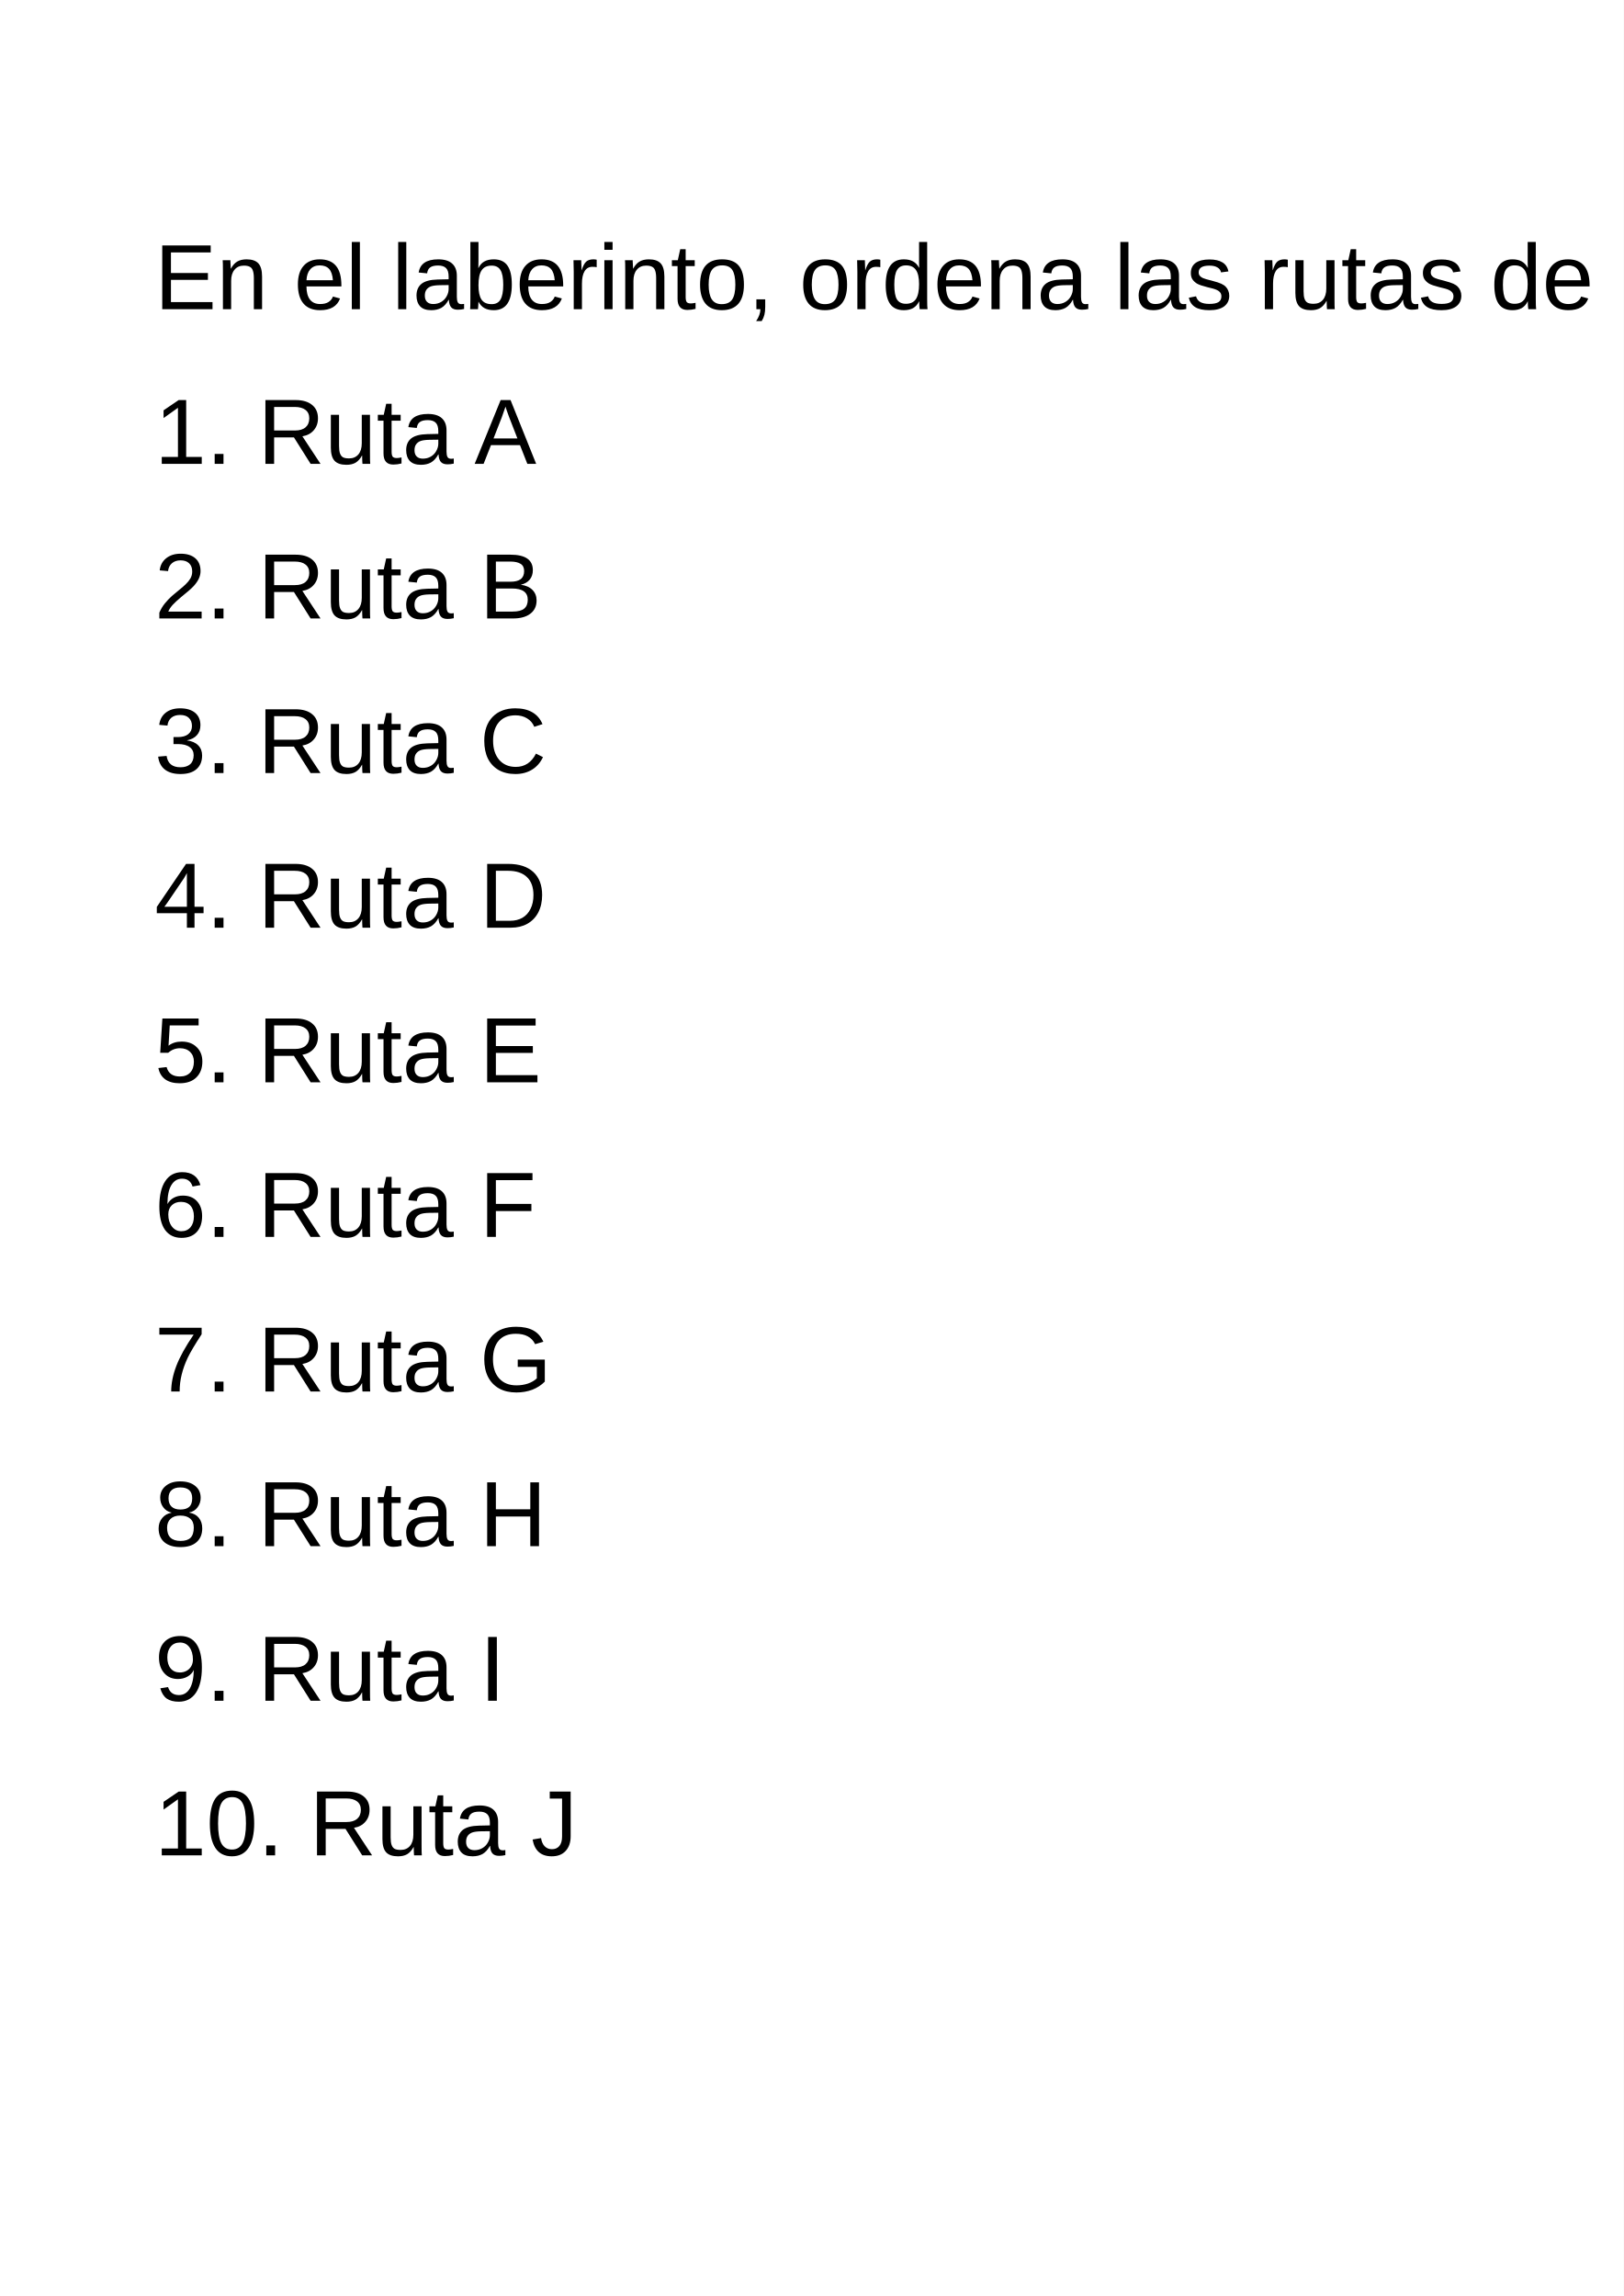
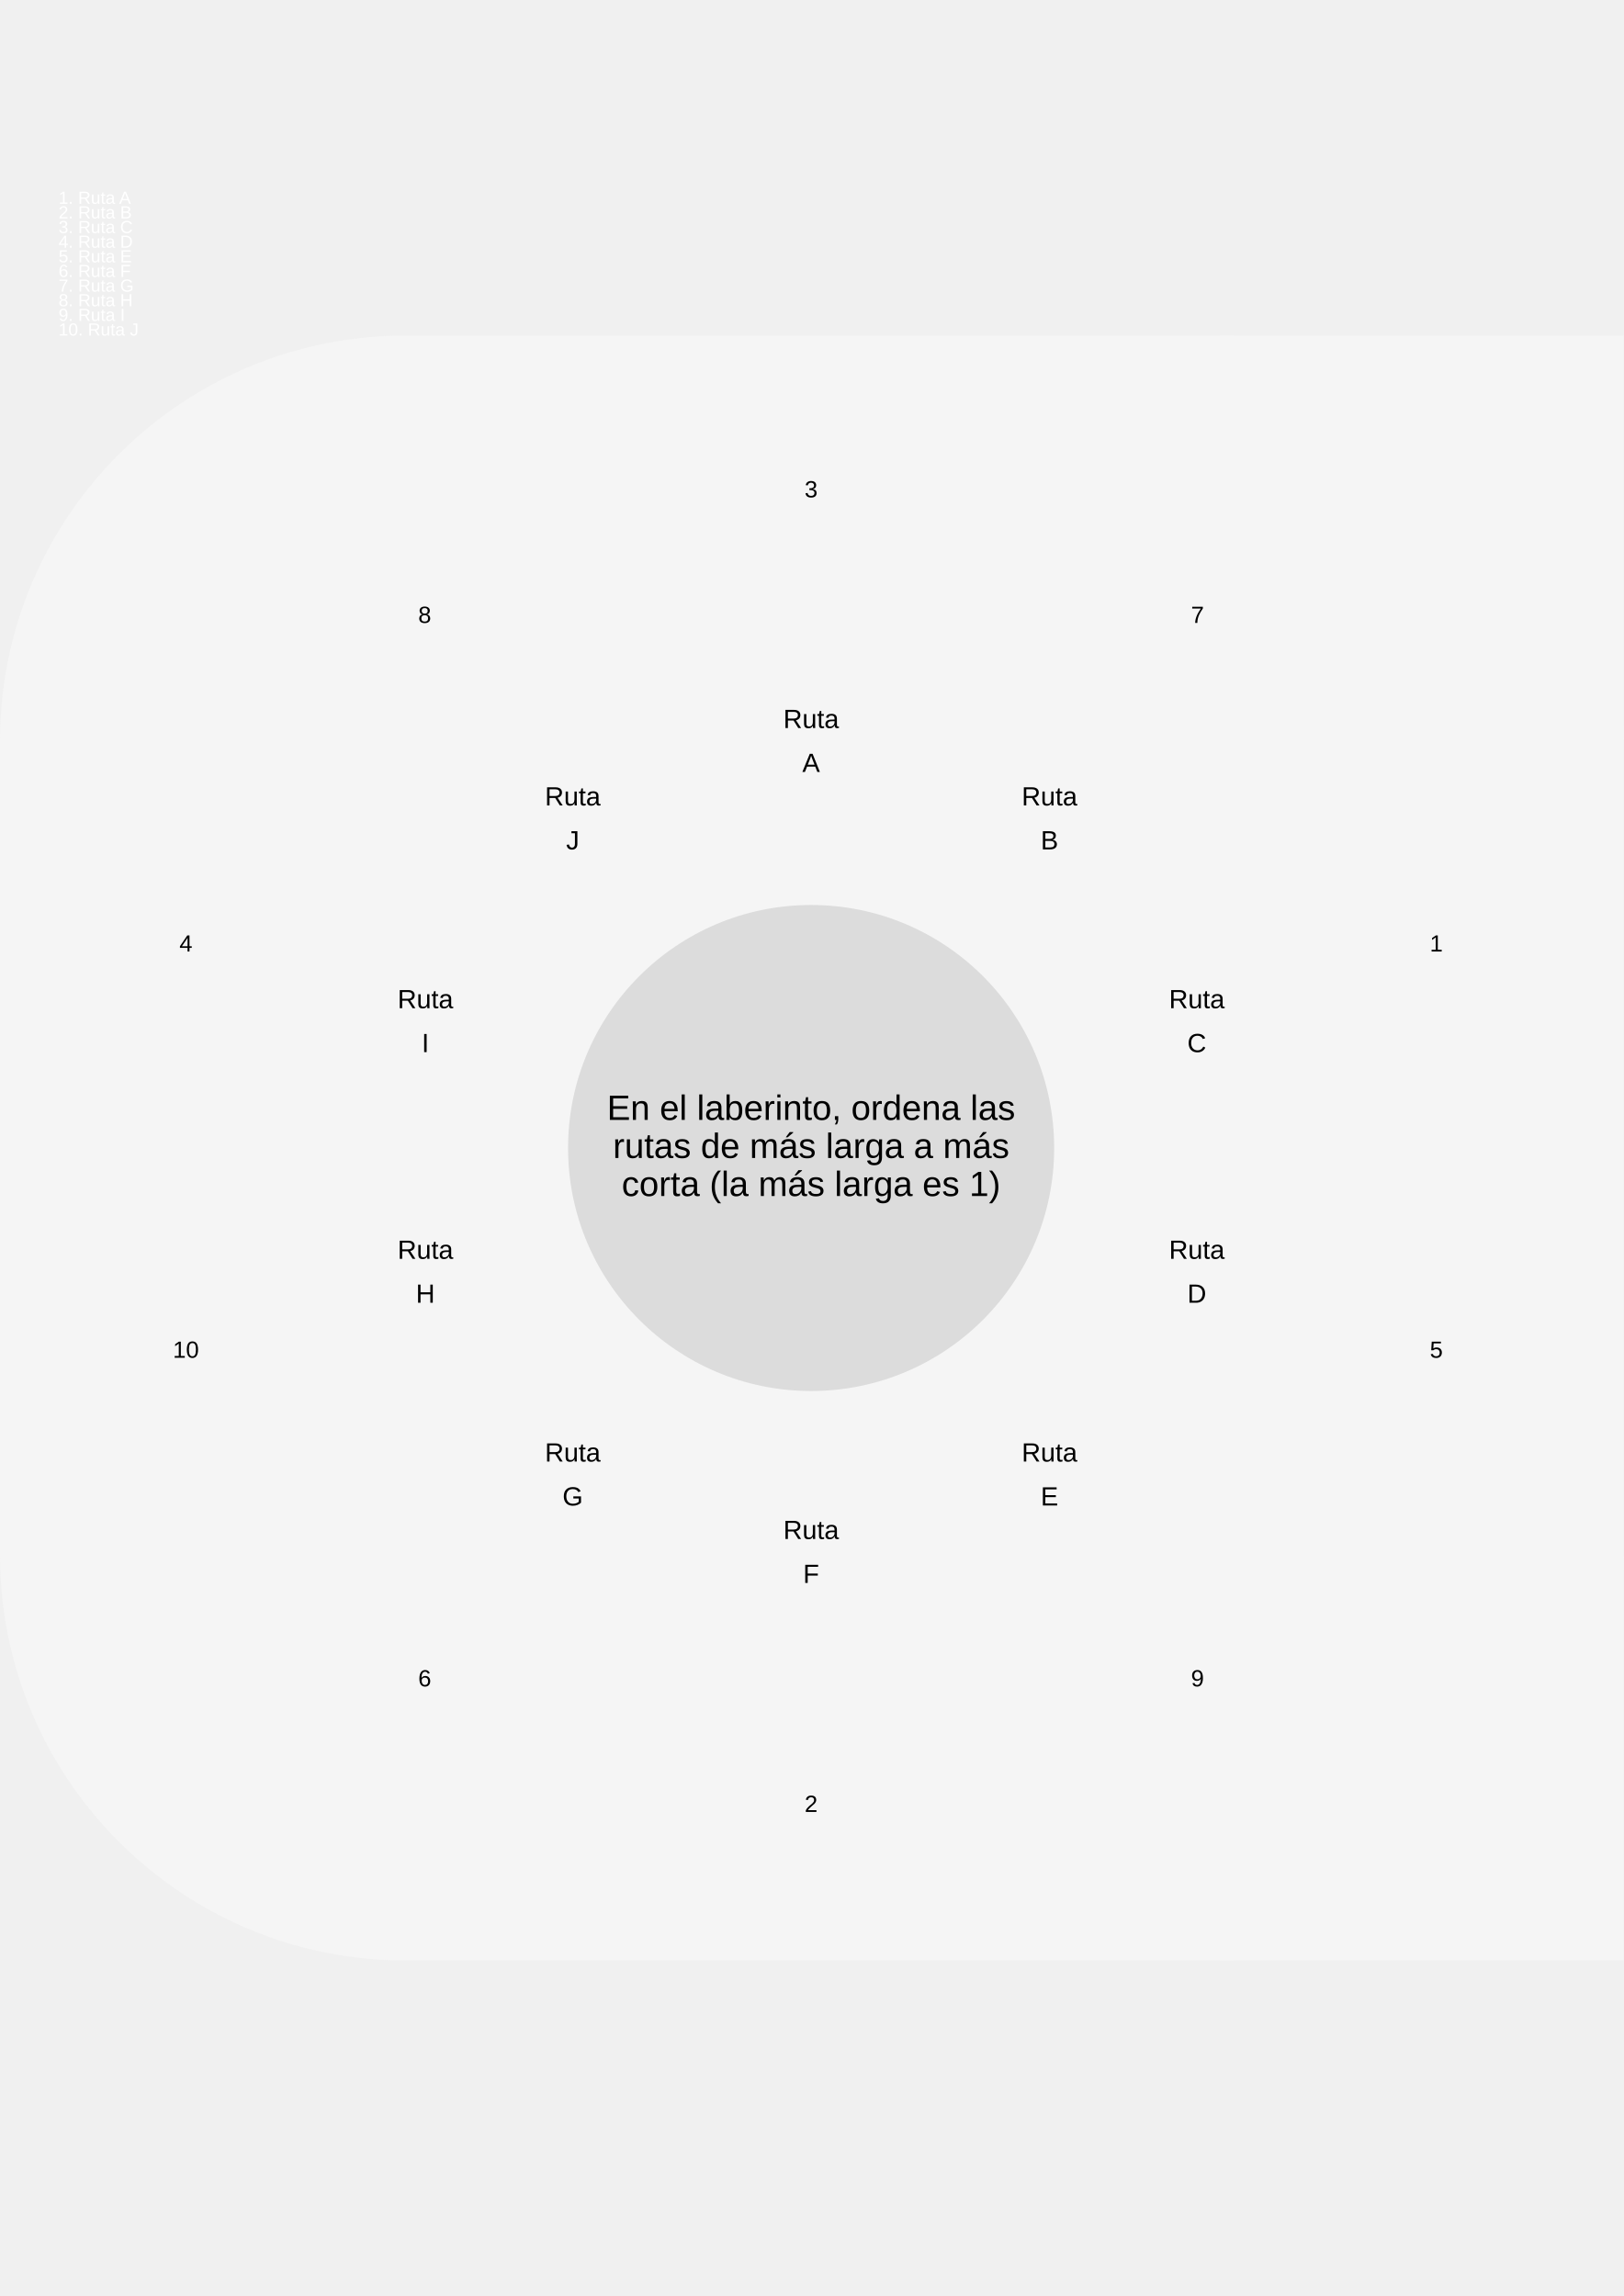
- <svg xmlns="http://www.w3.org/2000/svg" baseProfile="full" height="297mm" version="1.1" viewBox="0 0 210 297" width="210mm">
+ <svg xmlns="http://www.w3.org/2000/svg" baseProfile="full" height="297mm" version="1.1" viewBox="0 0 1109 1110" width="210mm">
  <defs />
-   <rect fill="white" height="297" width="210" x="0" y="0" />
-   <g font-family="Arial" font-size="12">
-     <text fill="black" x="20" y="40">En el laberinto, ordena las rutas de más larga a más corta (la más larga es 1)</text>
-     <text fill="black" x="20" y="60">1. Ruta A</text>
-     <text fill="black" x="20" y="80">2. Ruta B</text>
-     <text fill="black" x="20" y="100">3. Ruta C</text>
-     <text fill="black" x="20" y="120">4. Ruta D</text>
-     <text fill="black" x="20" y="140">5. Ruta E</text>
-     <text fill="black" x="20" y="160">6. Ruta F</text>
-     <text fill="black" x="20" y="180">7. Ruta G</text>
-     <text fill="black" x="20" y="200">8. Ruta H</text>
-     <text fill="black" x="20" y="220">9. Ruta I</text>
-     <text fill="black" x="20" y="240">10. Ruta J</text>
+   <rect fill="#f5f5f5" height="1110" rx="277" ry="277" width="1109" x="0" y="0" />
+   <path d="M 832,0 L 1109,0 L 1109,277 Q 1054,55 832,0 Z" fill="#f5f5f5" />
+   <path d="M 832,1110 L 1109,1110 L 1109,833 Q 1054,1055 832,1110 Z" fill="#f5f5f5" />
+   <circle cx="554" cy="555" fill="#dcdcdc" r="166" />
+   <g dominant-baseline="middle" font-family="Arial" font-size="24" text-anchor="middle">
+     <text x="554" y="529">En el laberinto, ordena las</text>
+     <text x="554" y="555">rutas de más larga a más</text>
+     <text x="554" y="581">corta (la más larga es 1)</text>
+   </g>
+   <text fill="white" font-family="Arial" font-size="12" x="40" y="-90">1. Ruta A</text>
+   <text fill="white" font-family="Arial" font-size="12" x="40" y="-80">2. Ruta B</text>
+   <text fill="white" font-family="Arial" font-size="12" x="40" y="-70">3. Ruta C</text>
+   <text fill="white" font-family="Arial" font-size="12" x="40" y="-60">4. Ruta D</text>
+   <text fill="white" font-family="Arial" font-size="12" x="40" y="-50">5. Ruta E</text>
+   <text fill="white" font-family="Arial" font-size="12" x="40" y="-40">6. Ruta F</text>
+   <text fill="white" font-family="Arial" font-size="12" x="40" y="-30">7. Ruta G</text>
+   <text fill="white" font-family="Arial" font-size="12" x="40" y="-20">8. Ruta H</text>
+   <text fill="white" font-family="Arial" font-size="12" x="40" y="-10">9. Ruta I</text>
+   <text fill="white" font-family="Arial" font-size="12" x="40" y="0">10. Ruta J</text>
+   <g dominant-baseline="middle" font-family="Arial" font-size="18" text-anchor="middle">
+     <text x="554.0" y="263.0">Ruta</text>
+     <text x="554.0" y="293.0">A</text>
+   </g>
+   <g dominant-baseline="middle" font-family="Arial" font-size="16" text-anchor="middle">
+     <text x="554.0" y="106.0">3</text>
+   </g>
+   <g dominant-baseline="middle" font-family="Arial" font-size="18" text-anchor="middle">
+     <text x="716.817" y="315.902">Ruta</text>
+     <text x="716.817" y="345.902">B</text>
+   </g>
+   <g dominant-baseline="middle" font-family="Arial" font-size="16" text-anchor="middle">
+     <text x="817.916" y="191.751">7</text>
+   </g>
+   <g dominant-baseline="middle" font-family="Arial" font-size="18" text-anchor="middle">
+     <text x="817.443" y="454.402">Ruta</text>
+     <text x="817.443" y="484.402">C</text>
+   </g>
+   <g dominant-baseline="middle" font-family="Arial" font-size="16" text-anchor="middle">
+     <text x="981.024" y="416.251">1</text>
+   </g>
+   <g dominant-baseline="middle" font-family="Arial" font-size="18" text-anchor="middle">
+     <text x="817.443" y="625.598">Ruta</text>
+     <text x="817.443" y="655.598">D</text>
+   </g>
+   <g dominant-baseline="middle" font-family="Arial" font-size="16" text-anchor="middle">
+     <text x="981.024" y="693.749">5</text>
+   </g>
+   <g dominant-baseline="middle" font-family="Arial" font-size="18" text-anchor="middle">
+     <text x="716.817" y="764.098">Ruta</text>
+     <text x="716.817" y="794.098">E</text>
+   </g>
+   <g dominant-baseline="middle" font-family="Arial" font-size="16" text-anchor="middle">
+     <text x="817.916" y="918.249">9</text>
+   </g>
+   <g dominant-baseline="middle" font-family="Arial" font-size="18" text-anchor="middle">
+     <text x="554.0" y="817.0">Ruta</text>
+     <text x="554.0" y="847.0">F</text>
+   </g>
+   <g dominant-baseline="middle" font-family="Arial" font-size="16" text-anchor="middle">
+     <text x="554.0" y="1004.0">2</text>
+   </g>
+   <g dominant-baseline="middle" font-family="Arial" font-size="18" text-anchor="middle">
+     <text x="391.183" y="764.098">Ruta</text>
+     <text x="391.183" y="794.098">G</text>
+   </g>
+   <g dominant-baseline="middle" font-family="Arial" font-size="16" text-anchor="middle">
+     <text x="290.084" y="918.249">6</text>
+   </g>
+   <g dominant-baseline="middle" font-family="Arial" font-size="18" text-anchor="middle">
+     <text x="290.557" y="625.598">Ruta</text>
+     <text x="290.557" y="655.598">H</text>
+   </g>
+   <g dominant-baseline="middle" font-family="Arial" font-size="16" text-anchor="middle">
+     <text x="126.976" y="693.749">10</text>
+   </g>
+   <g dominant-baseline="middle" font-family="Arial" font-size="18" text-anchor="middle">
+     <text x="290.557" y="454.402">Ruta</text>
+     <text x="290.557" y="484.402">I</text>
+   </g>
+   <g dominant-baseline="middle" font-family="Arial" font-size="16" text-anchor="middle">
+     <text x="126.976" y="416.251">4</text>
+   </g>
+   <g dominant-baseline="middle" font-family="Arial" font-size="18" text-anchor="middle">
+     <text x="391.183" y="315.902">Ruta</text>
+     <text x="391.183" y="345.902">J</text>
+   </g>
+   <g dominant-baseline="middle" font-family="Arial" font-size="16" text-anchor="middle">
+     <text x="290.084" y="191.751">8</text>
  </g>
</svg>
